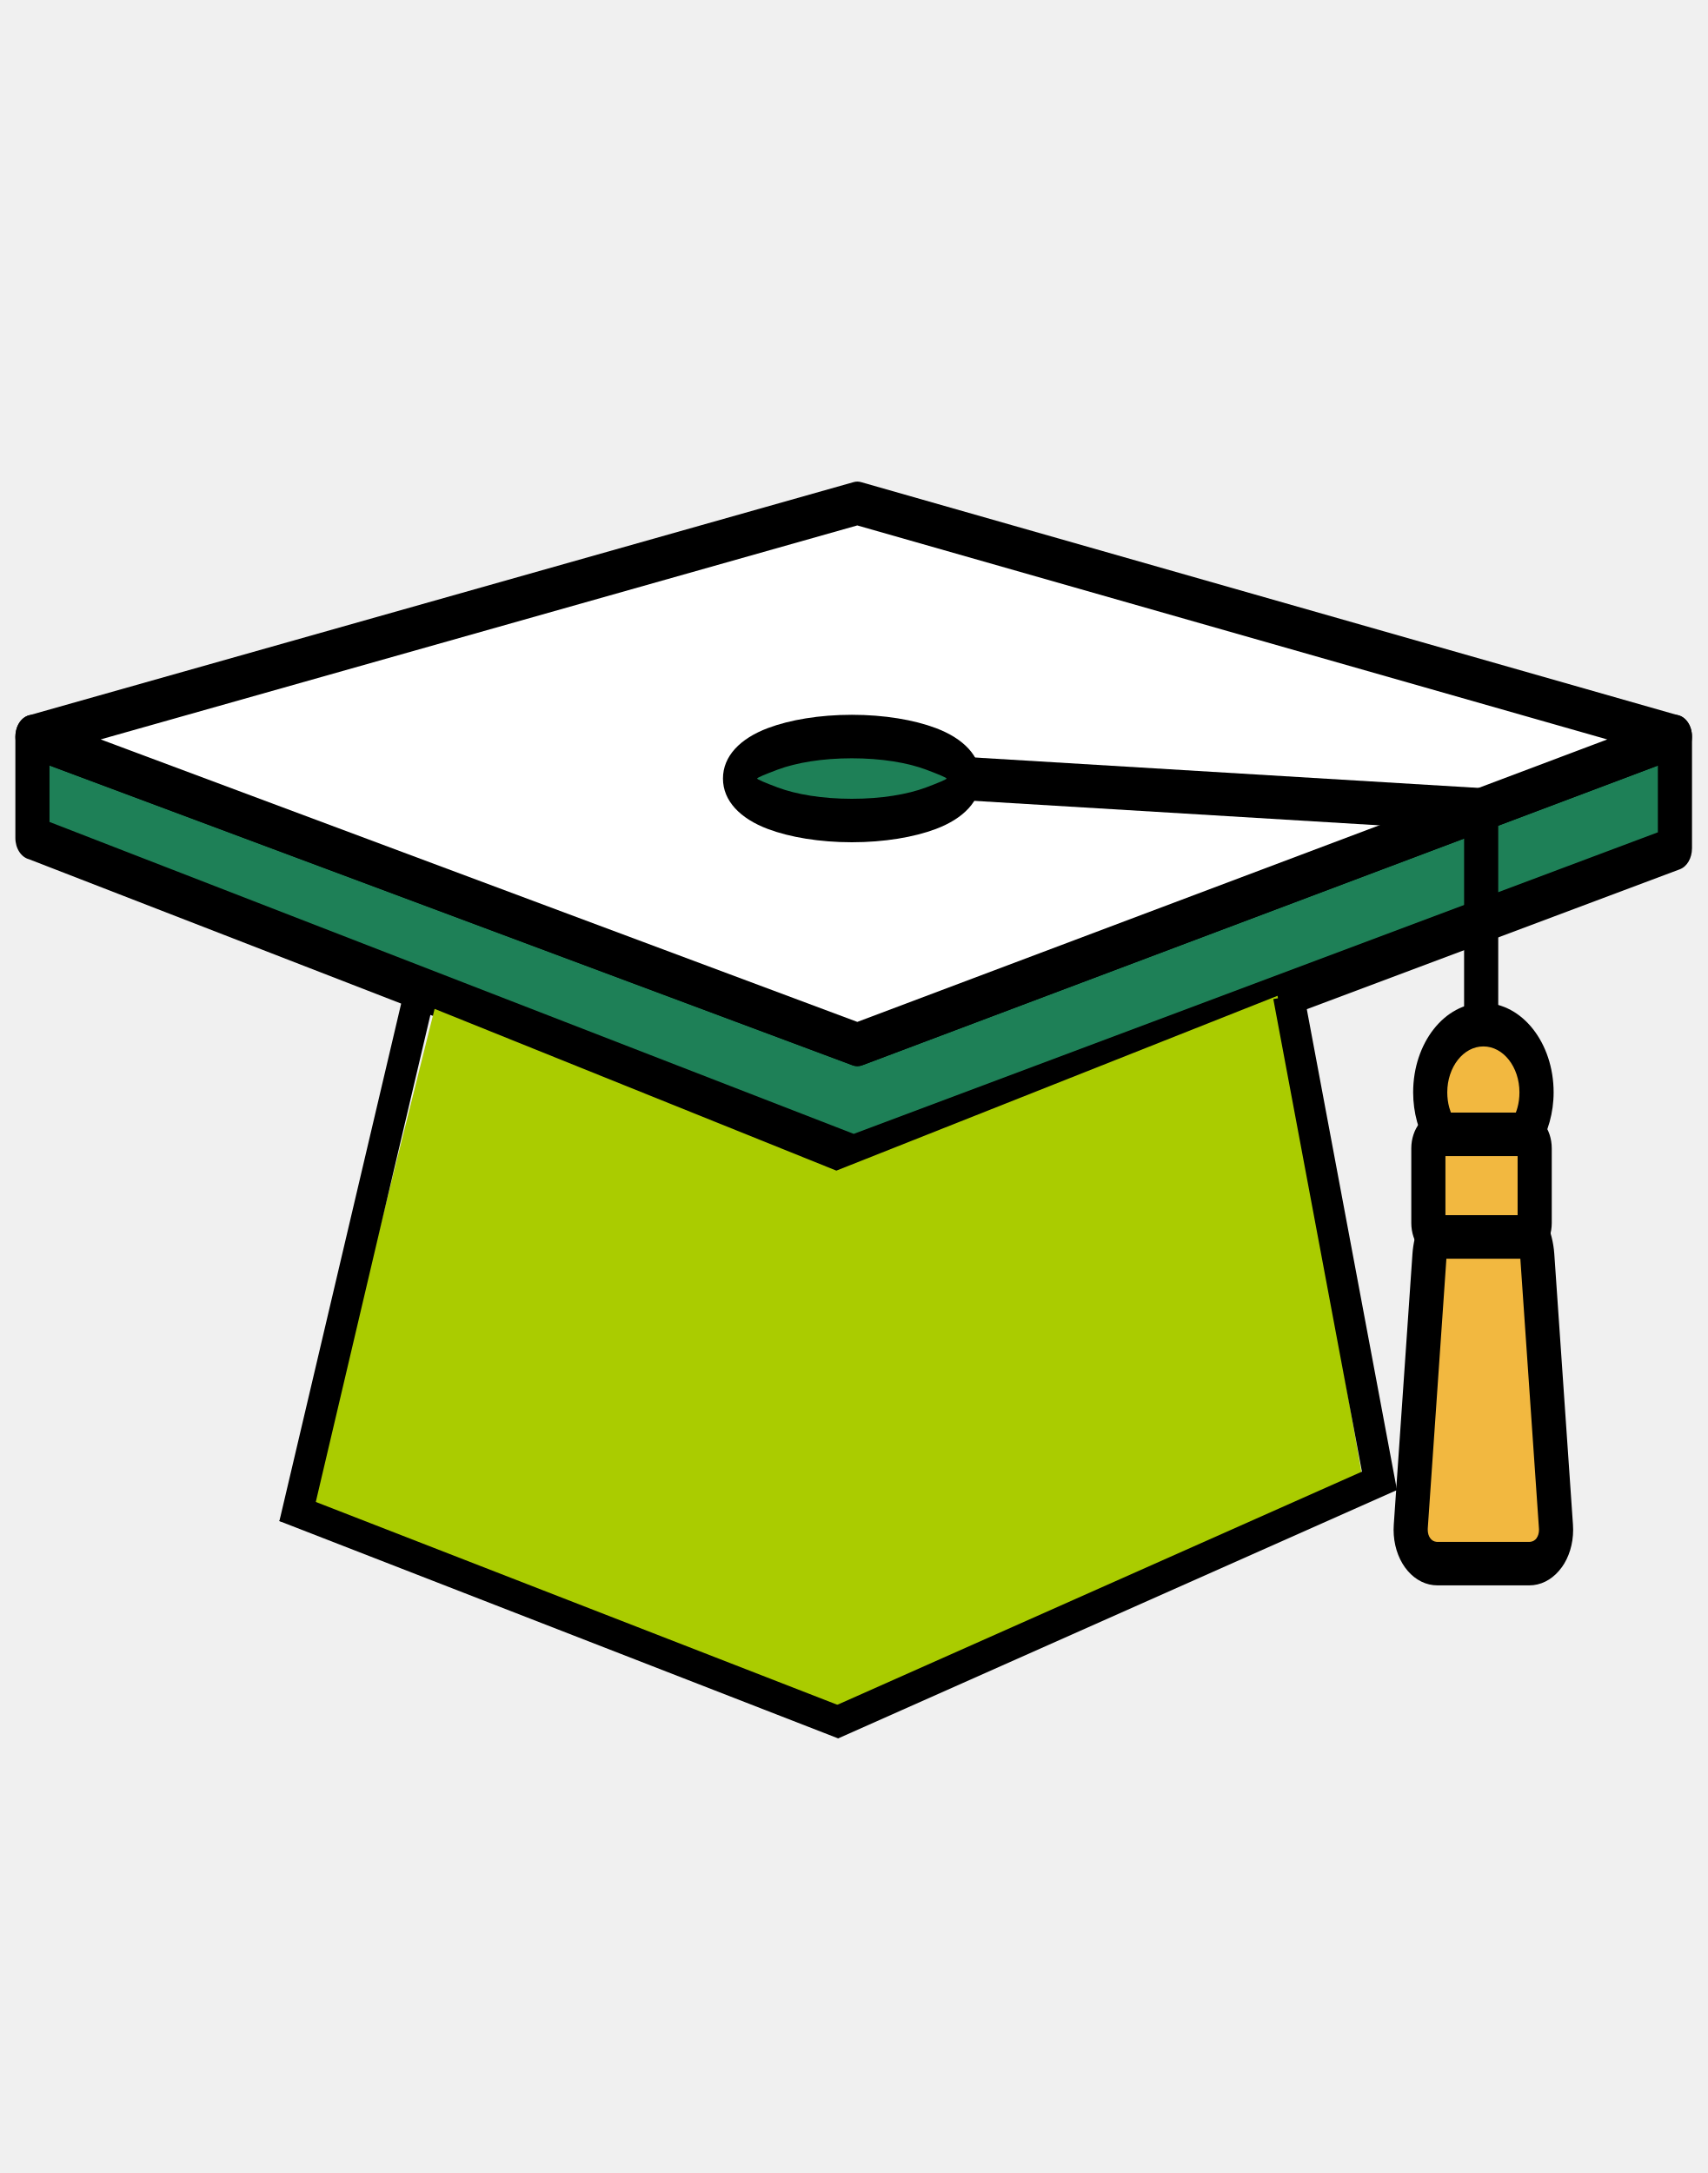
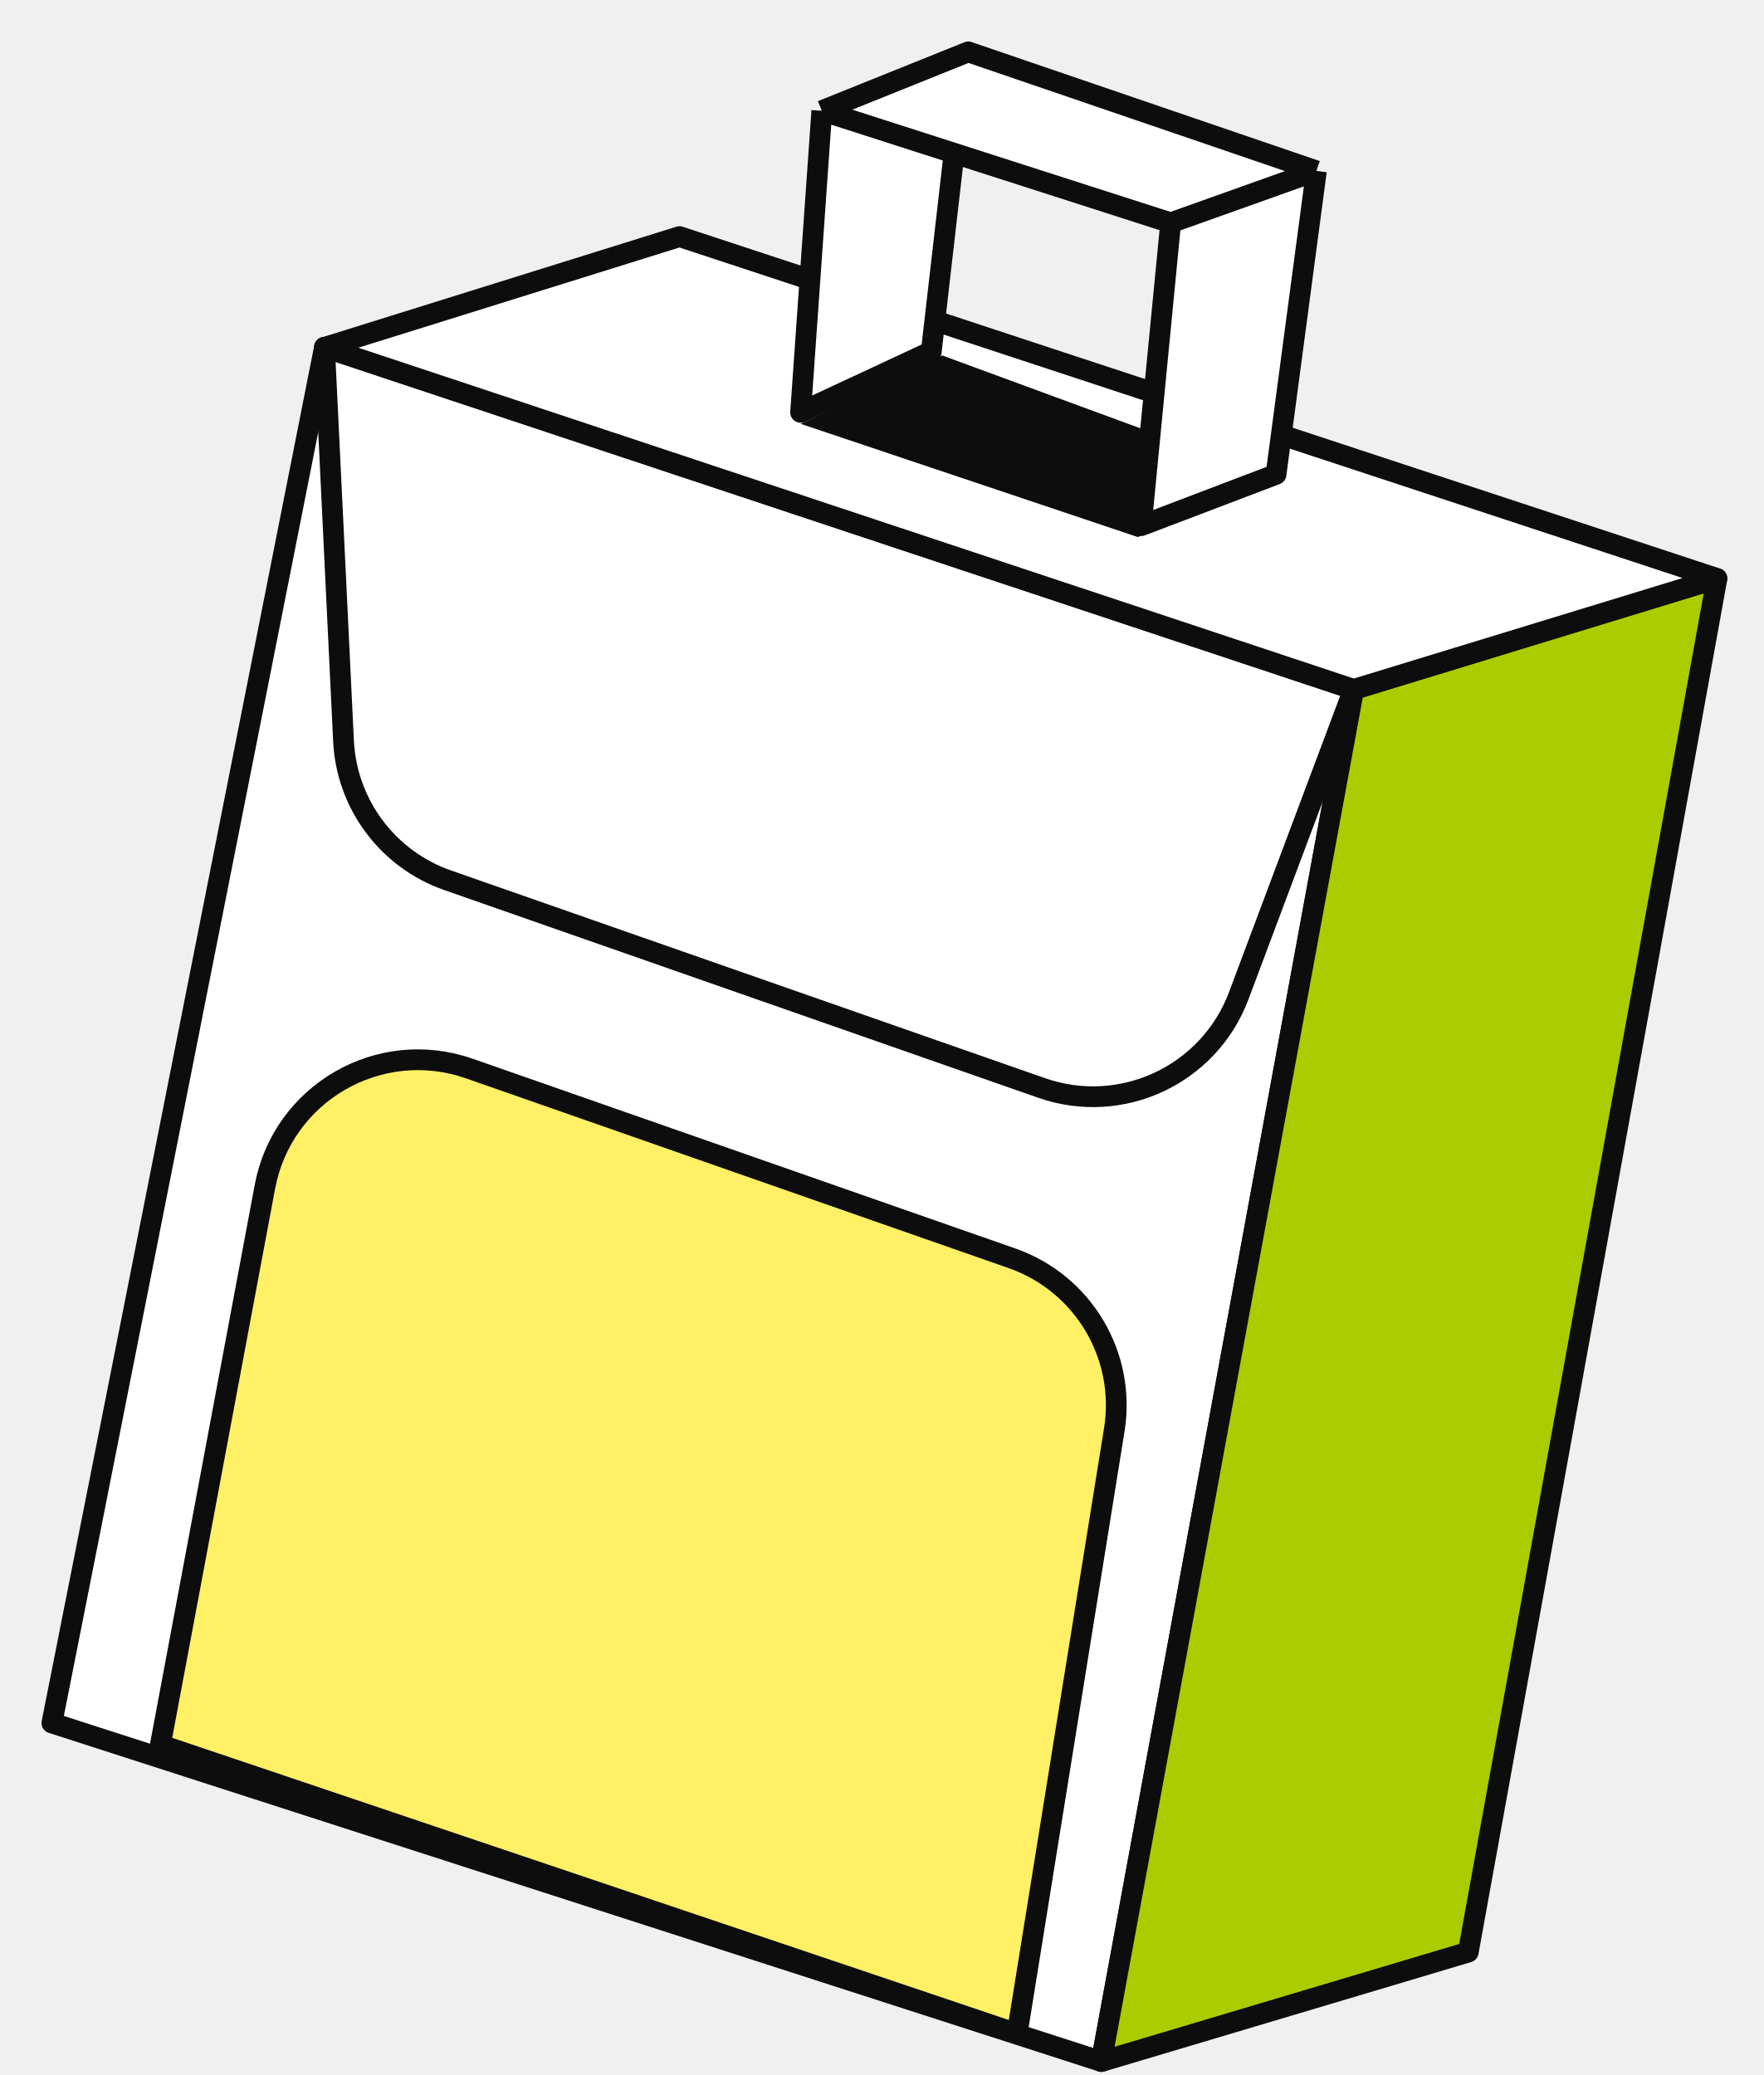
- <svg xmlns="http://www.w3.org/2000/svg" width="55" height="70" viewBox="0 0 55 70" fill="none">
-   <g clip-path="url(#clip0_33_172)">
-     <path fill-rule="evenodd" clip-rule="evenodd" d="M1.045 23.727V26.994L27.5 37.255L53.955 27.334V23.727L27.618 33.647L1.045 23.727Z" fill="#1E8057" />
-     <path d="M1.595 24.66V26.478L27.501 36.526L53.405 26.812V24.662L27.773 34.317C27.667 34.356 27.559 34.354 27.461 34.316L1.595 24.66ZM0.495 26.994V23.727H0.496C0.496 23.661 0.504 23.595 0.519 23.53C0.604 23.16 0.909 22.948 1.2 23.056L27.617 32.919L53.761 23.072C53.821 23.042 53.887 23.026 53.955 23.026C54.259 23.026 54.505 23.34 54.505 23.727V27.334H54.504C54.504 27.636 54.349 27.915 54.11 28.004L27.655 37.925L27.654 37.924C27.555 37.961 27.447 37.963 27.341 37.922L0.934 27.679C0.683 27.614 0.495 27.332 0.495 26.994Z" fill="black" />
-     <path fill-rule="evenodd" clip-rule="evenodd" d="M27.618 33.647L1.045 23.727L27.618 16.211L53.955 23.727L27.618 33.647Z" fill="white" />
-     <path d="M27.461 34.316L0.89 24.396C0.6 24.288 0.433 23.9 0.519 23.53C0.58 23.264 0.755 23.079 0.956 23.037L27.5 15.53C27.581 15.507 27.662 15.509 27.738 15.531L54.075 23.046C54.371 23.13 54.556 23.504 54.49 23.88C54.445 24.136 54.294 24.327 54.11 24.396L27.773 34.317C27.667 34.356 27.559 34.354 27.461 34.316ZM3.243 23.819L27.617 32.919L51.775 23.82L27.616 16.926L3.243 23.819Z" fill="black" />
-     <path d="M27.441 26.432C29.43 26.432 31.043 25.826 31.043 25.079C31.043 24.332 29.43 23.727 27.441 23.727C25.452 23.727 23.839 24.332 23.839 25.079C23.839 25.826 25.452 26.432 27.441 26.432Z" fill="#1E8057" />
-     <path d="M27.441 23.026C28.485 23.026 29.441 23.189 30.143 23.453C31.039 23.789 31.593 24.358 31.593 25.079C31.593 25.8 31.039 26.369 30.143 26.706C29.441 26.969 28.485 27.132 27.441 27.132C26.397 27.132 25.441 26.969 24.739 26.706C23.843 26.369 23.289 25.8 23.289 25.079C23.289 24.358 23.843 23.789 24.739 23.453C25.441 23.189 26.397 23.026 27.441 23.026ZM29.833 24.793C29.231 24.567 28.386 24.427 27.441 24.427C26.496 24.427 25.651 24.567 25.049 24.793C24.641 24.946 24.389 25.053 24.389 25.079C24.389 25.105 24.641 25.213 25.049 25.366C25.651 25.592 26.496 25.732 27.441 25.732C28.386 25.732 29.231 25.592 29.833 25.366C30.241 25.213 30.493 25.105 30.493 25.079C30.493 25.053 30.241 24.946 29.833 24.793Z" fill="black" />
-     <path fill-rule="evenodd" clip-rule="evenodd" d="M26.942 37.71L14 32.5L10 48.5L26.825 55L44 48.241L41.153 32.078L26.942 37.71Z" fill="#AACC00" />
-     <path fill-rule="evenodd" clip-rule="evenodd" d="M47.784 33.009C48.73 33.009 49.496 33.985 49.496 35.188C49.496 35.701 49.357 36.172 49.125 36.544C49.111 36.542 49.097 36.541 49.083 36.541H46.441C46.21 36.17 46.072 35.699 46.072 35.188C46.072 33.985 46.838 33.009 47.784 33.009Z" fill="#F2B840" />
-     <path d="M47.784 32.309C48.408 32.309 48.974 32.631 49.384 33.152C49.793 33.673 50.047 34.393 50.047 35.188C50.047 35.516 50.002 35.835 49.919 36.136C49.834 36.446 49.71 36.73 49.554 36.979C49.437 37.167 49.258 37.258 49.083 37.241C49.084 37.241 49.084 37.241 49.083 37.241H46.441C46.245 37.241 46.073 37.11 45.975 36.913C45.836 36.678 45.725 36.416 45.648 36.134C45.566 35.834 45.522 35.515 45.522 35.188C45.522 34.393 45.775 33.673 46.184 33.152C46.594 32.631 47.159 32.309 47.784 32.309ZM48.606 34.142C48.396 33.874 48.105 33.709 47.784 33.709C47.463 33.709 47.172 33.874 46.962 34.142C46.752 34.41 46.621 34.78 46.621 35.188C46.621 35.364 46.644 35.527 46.684 35.675C46.7 35.732 46.718 35.788 46.738 35.841H48.829C48.85 35.788 48.868 35.733 48.883 35.677C48.924 35.528 48.946 35.364 48.946 35.188C48.946 34.78 48.816 34.41 48.606 34.142ZM49.067 37.239L49.066 37.239H49.067L49.058 37.238L49.058 37.239L49.067 37.239ZM49.07 37.239C49.077 37.239 49.083 37.24 49.074 37.239L49.07 37.239Z" fill="black" />
-     <path d="M49.083 36.541H46.367C46.171 36.541 46.012 36.743 46.012 36.992V39.397C46.012 39.646 46.171 39.848 46.367 39.848H49.083C49.279 39.848 49.437 39.646 49.437 39.397V36.992C49.437 36.743 49.279 36.541 49.083 36.541Z" fill="#F2B840" />
-     <path d="M46.367 35.841H49.083C49.33 35.841 49.556 35.971 49.72 36.179L49.722 36.181C49.886 36.39 49.987 36.677 49.987 36.992V39.397C49.987 39.712 49.886 39.999 49.722 40.208L49.72 40.211C49.556 40.419 49.33 40.548 49.083 40.548H46.367C46.119 40.548 45.893 40.419 45.73 40.211L45.727 40.208C45.564 39.999 45.462 39.712 45.462 39.397V36.992C45.462 36.677 45.564 36.39 45.727 36.181L45.73 36.179C45.893 35.971 46.119 35.841 46.367 35.841ZM48.887 37.241H46.562V39.148H48.887V37.241Z" fill="black" />
-     <path fill-rule="evenodd" clip-rule="evenodd" d="M46.303 50.37C46.796 50.37 47.29 50.37 47.783 50.37C48.276 50.37 48.77 50.37 49.264 50.37C49.781 50.37 50.167 49.832 50.122 49.173C50.022 47.72 49.921 46.263 49.821 44.81C49.721 43.356 49.62 41.899 49.52 40.445C49.501 40.17 49.433 39.916 49.334 39.714C49.27 39.797 49.181 39.848 49.083 39.848H46.367C46.305 39.848 46.247 39.828 46.197 39.792C46.118 39.98 46.064 40.205 46.048 40.445C45.947 41.899 45.846 43.356 45.746 44.81C45.646 46.263 45.546 47.72 45.445 49.173C45.4 49.832 45.786 50.37 46.303 50.37Z" fill="#F2B840" />
-     <path d="M46.303 49.67H49.264L49.298 49.668C49.381 49.659 49.451 49.615 49.499 49.55L49.498 49.548C49.547 49.481 49.576 49.386 49.576 49.278L49.574 49.233L48.975 40.548H46.593L45.993 49.233L45.992 49.278C45.992 49.386 46.021 49.481 46.07 49.548C46.117 49.615 46.187 49.659 46.269 49.668L46.303 49.67ZM47.783 51.07H46.303C46.261 51.07 46.218 51.068 46.174 51.063C45.808 51.022 45.488 50.81 45.257 50.489C45.029 50.17 44.892 49.745 44.892 49.278C44.892 49.225 44.894 49.17 44.898 49.113L45.5 40.385C45.511 40.228 45.535 40.068 45.571 39.91C45.603 39.771 45.645 39.638 45.694 39.513C45.7 39.494 45.708 39.475 45.716 39.456C45.852 39.14 46.153 39.011 46.409 39.148H49.014L49.047 39.12C49.304 38.918 49.642 39.02 49.801 39.347C49.874 39.499 49.936 39.667 49.981 39.846C50.025 40.02 50.055 40.202 50.068 40.385L50.67 49.113C50.674 49.17 50.676 49.225 50.676 49.278C50.676 49.745 50.539 50.17 50.31 50.489L50.309 50.488L50.308 50.489C50.077 50.81 49.757 51.022 49.393 51.063C49.349 51.068 49.306 51.07 49.264 51.07H47.783Z" fill="black" />
-     <path d="M31.069 24.382L48.263 25.42V32.929H47.163V26.752L31.017 25.776L31.069 24.382Z" fill="black" />
-     <line x1="13.487" y1="32.114" x2="9.487" y2="49.114" stroke="black" />
-     <line x1="9.181" y1="48.534" x2="27.181" y2="55.534" stroke="black" />
-     <line x1="26.797" y1="55.543" x2="44.797" y2="47.543" stroke="black" />
-     <line x1="44.509" y1="48.092" x2="41.509" y2="32.092" stroke="black" />
-   </g>
-   <defs>
-     <clipPath id="clip0_33_172">
-       <rect width="55" height="70" fill="white" />
-     </clipPath>
-   </defs>
+ <svg xmlns="http://www.w3.org/2000/svg" width="34" height="40" viewBox="0 0 34 40" fill="none">
+   <path d="M26.095 13.289L6.254 6.695L1 33.214L21.227 39.739L26.095 13.289Z" fill="white" stroke="#0D0D0D" stroke-width="0.4" stroke-linejoin="round" />
+   <path d="M19.505 24.256L9.045 20.598C7.311 19.992 5.444 21.072 5.106 22.878L3.091 33.634L19.604 39.205L21.477 27.564C21.708 26.13 20.877 24.736 19.505 24.256Z" fill="#FFF066" />
+   <path d="M19.505 24.256L9.045 20.598C7.311 19.992 5.444 21.072 5.106 22.878L3.091 33.634L19.604 39.205L21.477 27.564C21.708 26.13 20.877 24.736 19.505 24.256Z" stroke="#0D0D0D" stroke-width="0.4" stroke-linejoin="round" />
+   <path d="M8.628 16.969L20.077 20.973C21.616 21.511 23.303 20.722 23.876 19.195L26.092 13.287L6.255 6.694L6.621 14.282C6.68 15.503 7.474 16.566 8.628 16.969Z" fill="white" stroke="#0D0D0D" stroke-width="0.4" stroke-linejoin="round" />
+   <path d="M33.093 11.152L26.092 13.292L21.227 39.741L28.3 37.631L33.093 11.152Z" fill="#AACC00" stroke="#0D0D0D" stroke-width="0.4" stroke-linejoin="round" />
+   <path d="M13.097 4.561L6.255 6.697L26.092 13.29L33.091 11.15L13.097 4.561Z" fill="white" stroke="#0D0D0D" stroke-width="0.4" stroke-linejoin="round" />
+   <path d="M21.931 10.353L15.431 8.17L18.161 6.852L24.542 9.199L21.931 10.353Z" fill="#0D0D0D" />
+   <path d="M21.997 10.133L22.564 4.296L18.389 2.954L17.95 6.775L15.431 7.949L15.84 2.135L18.662 1L25.373 3.294L24.595 9.144L21.997 10.133Z" fill="white" />
+   <path d="M22.564 4.296L21.997 10.133L24.595 9.144L25.373 3.294M22.564 4.296L25.373 3.294M22.564 4.296L15.84 2.135M25.373 3.294L18.662 1L15.84 2.135M15.84 2.135L15.431 7.949L17.95 6.775L18.389 2.954" stroke="#0D0D0D" stroke-width="0.4" stroke-linejoin="round" />
</svg>
